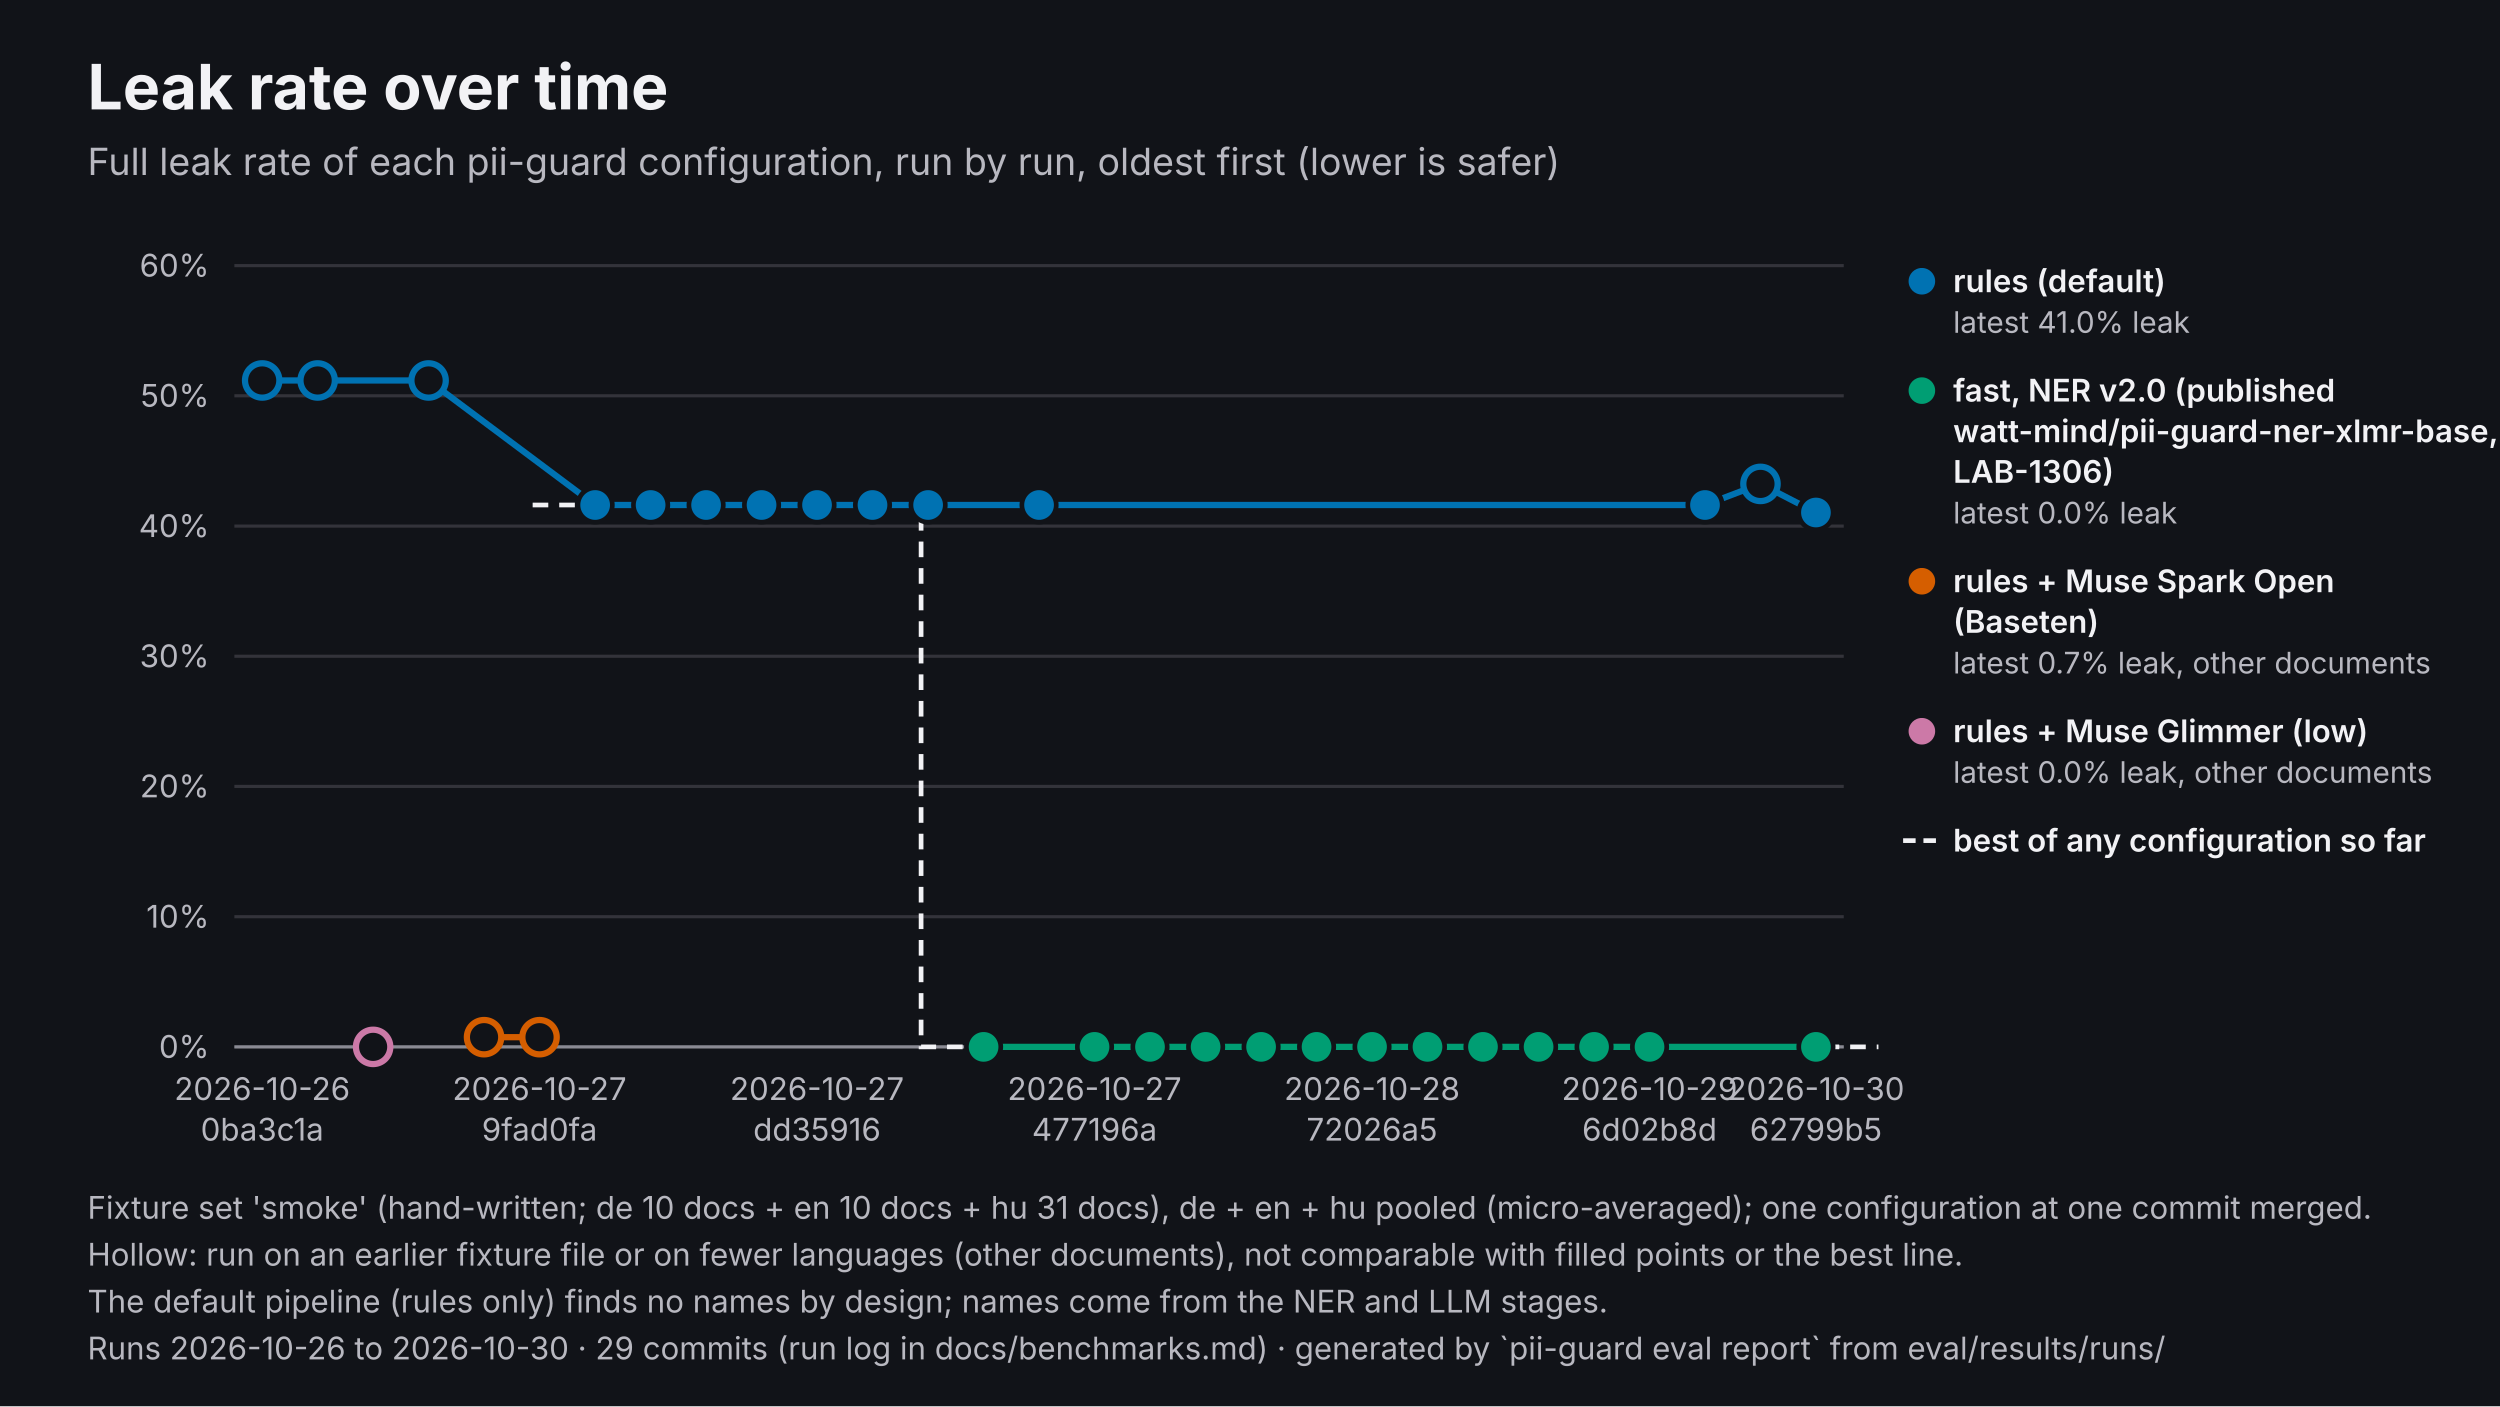
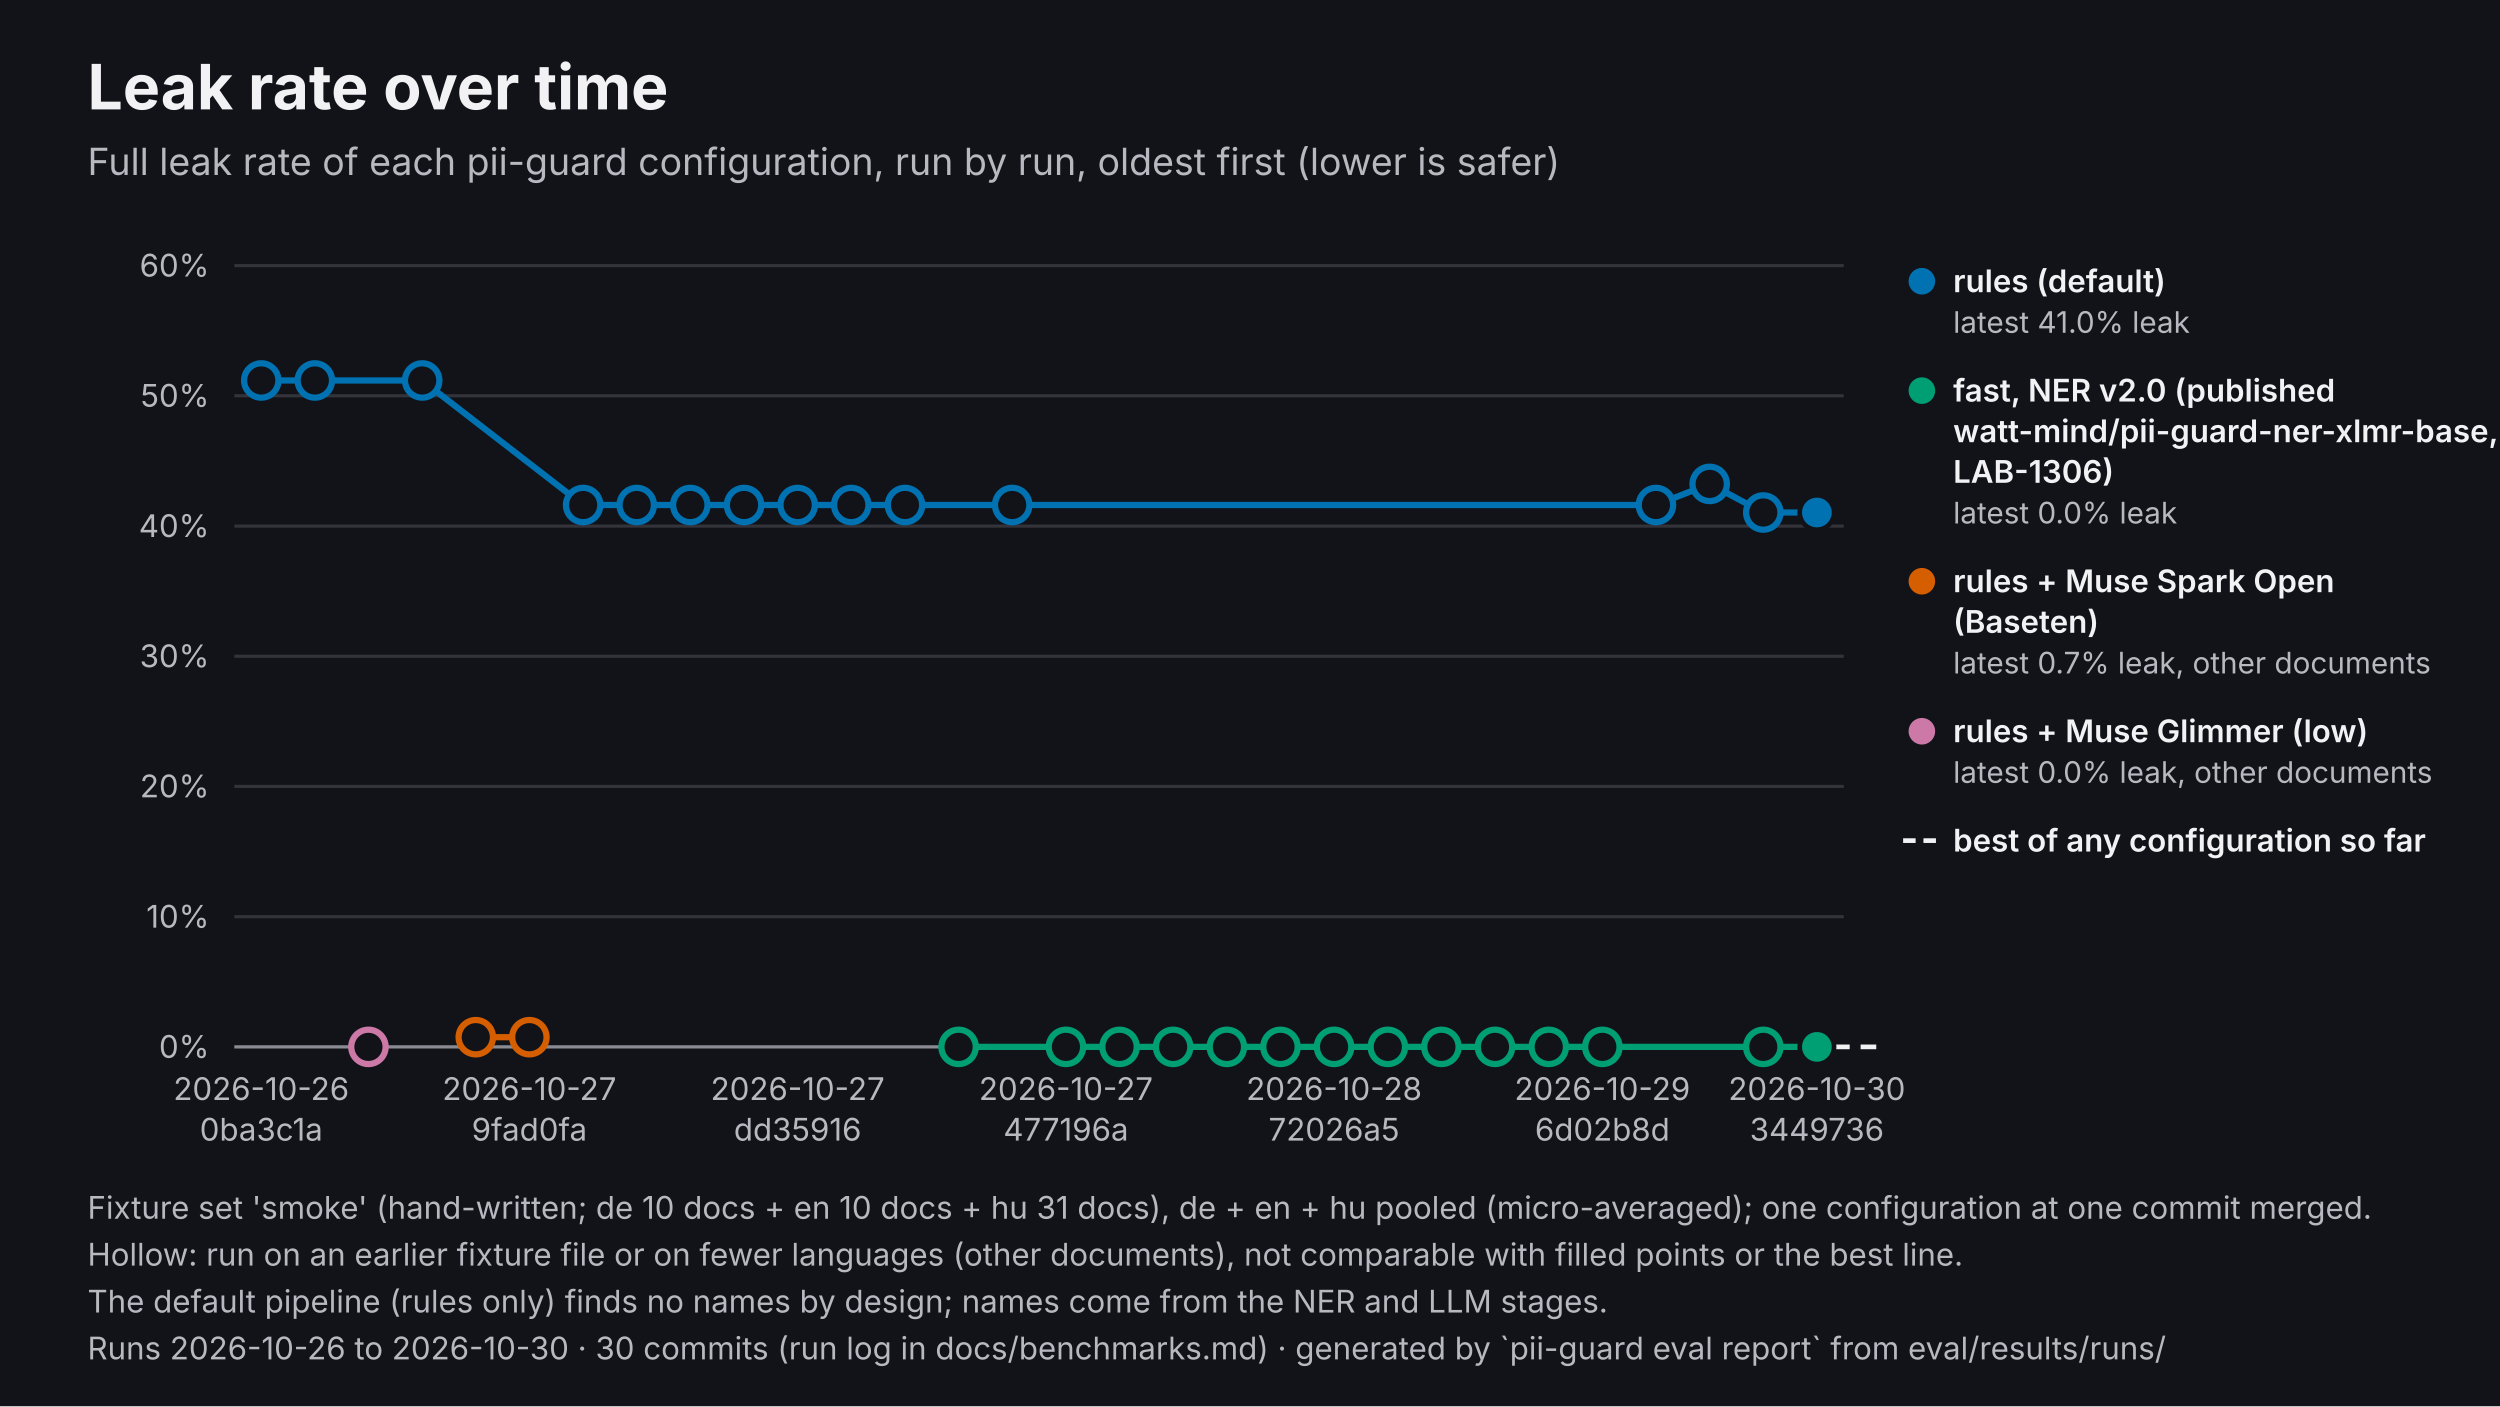
<svg xmlns="http://www.w3.org/2000/svg" viewBox="0 0 1600 900" width="1600" height="900" role="img" aria-labelledby="t d" font-family="Inter, 'Helvetica Neue', Helvetica, Arial, sans-serif">
  <rect width="1600" height="900" fill="#111318" />
  <text x="56" y="70" font-size="40" fill="#F2F2F5" font-weight="700">Leak rate over time</text>
  <text x="56" y="112" font-size="24" fill="#B8B8C0">Full leak rate of each pii-guard configuration, run by run, oldest first (lower is safer)</text>
  <line x1="150" y1="670" x2="1180" y2="670" stroke="#33333A" stroke-width="2" />
  <text x="134" y="677" font-size="20" fill="#B8B8C0" text-anchor="end">0%</text>
  <line x1="150" y1="586.7" x2="1180" y2="586.7" stroke="#33333A" stroke-width="2" />
  <text x="134" y="593.7" font-size="20" fill="#B8B8C0" text-anchor="end">10%</text>
  <line x1="150" y1="503.3" x2="1180" y2="503.3" stroke="#33333A" stroke-width="2" />
  <text x="134" y="510.3" font-size="20" fill="#B8B8C0" text-anchor="end">20%</text>
  <line x1="150" y1="420" x2="1180" y2="420" stroke="#33333A" stroke-width="2" />
  <text x="134" y="427" font-size="20" fill="#B8B8C0" text-anchor="end">30%</text>
  <line x1="150" y1="336.7" x2="1180" y2="336.7" stroke="#33333A" stroke-width="2" />
  <text x="134" y="343.7" font-size="20" fill="#B8B8C0" text-anchor="end">40%</text>
  <line x1="150" y1="253.3" x2="1180" y2="253.3" stroke="#33333A" stroke-width="2" />
  <text x="134" y="260.3" font-size="20" fill="#B8B8C0" text-anchor="end">50%</text>
  <line x1="150" y1="170" x2="1180" y2="170" stroke="#33333A" stroke-width="2" />
  <text x="134" y="177" font-size="20" fill="#B8B8C0" text-anchor="end">60%</text>
-   <text x="167.8" y="704" font-size="20" fill="#B8B8C0" text-anchor="middle">2026-10-26</text>
-   <text x="167.8" y="730" font-size="20" fill="#B8B8C0" text-anchor="middle">0ba3c1a</text>
-   <text x="345.3" y="704" font-size="20" fill="#B8B8C0" text-anchor="middle">2026-10-27</text>
-   <text x="345.3" y="730" font-size="20" fill="#B8B8C0" text-anchor="middle">9fad0fa</text>
-   <text x="522.9" y="704" font-size="20" fill="#B8B8C0" text-anchor="middle">2026-10-27</text>
-   <text x="522.9" y="730" font-size="20" fill="#B8B8C0" text-anchor="middle">dd35916</text>
-   <text x="700.5" y="704" font-size="20" fill="#B8B8C0" text-anchor="middle">2026-10-27</text>
-   <text x="700.5" y="730" font-size="20" fill="#B8B8C0" text-anchor="middle">477196a</text>
-   <text x="878.1" y="704" font-size="20" fill="#B8B8C0" text-anchor="middle">2026-10-28</text>
-   <text x="878.1" y="730" font-size="20" fill="#B8B8C0" text-anchor="middle">72026a5</text>
-   <text x="1055.7" y="704" font-size="20" fill="#B8B8C0" text-anchor="middle">2026-10-29</text>
-   <text x="1055.7" y="730" font-size="20" fill="#B8B8C0" text-anchor="middle">6d02b8d</text>
-   <text x="1162.2" y="704" font-size="20" fill="#B8B8C0" text-anchor="middle">2026-10-30</text>
-   <text x="1162.2" y="730" font-size="20" fill="#B8B8C0" text-anchor="middle">62799b5</text>
+   <text x="167.2" y="704" font-size="20" fill="#B8B8C0" text-anchor="middle">2026-10-26</text>
+   <text x="167.2" y="730" font-size="20" fill="#B8B8C0" text-anchor="middle">0ba3c1a</text>
+   <text x="338.8" y="704" font-size="20" fill="#B8B8C0" text-anchor="middle">2026-10-27</text>
+   <text x="338.8" y="730" font-size="20" fill="#B8B8C0" text-anchor="middle">9fad0fa</text>
+   <text x="510.5" y="704" font-size="20" fill="#B8B8C0" text-anchor="middle">2026-10-27</text>
+   <text x="510.5" y="730" font-size="20" fill="#B8B8C0" text-anchor="middle">dd35916</text>
+   <text x="682.2" y="704" font-size="20" fill="#B8B8C0" text-anchor="middle">2026-10-27</text>
+   <text x="682.2" y="730" font-size="20" fill="#B8B8C0" text-anchor="middle">477196a</text>
+   <text x="853.8" y="704" font-size="20" fill="#B8B8C0" text-anchor="middle">2026-10-28</text>
+   <text x="853.8" y="730" font-size="20" fill="#B8B8C0" text-anchor="middle">72026a5</text>
+   <text x="1025.5" y="704" font-size="20" fill="#B8B8C0" text-anchor="middle">2026-10-29</text>
+   <text x="1025.5" y="730" font-size="20" fill="#B8B8C0" text-anchor="middle">6d02b8d</text>
+   <text x="1162.8" y="704" font-size="20" fill="#B8B8C0" text-anchor="middle">2026-10-30</text>
+   <text x="1162.8" y="730" font-size="20" fill="#B8B8C0" text-anchor="middle">3449736</text>
  <line x1="150" y1="670" x2="1180" y2="670" stroke="#8A8A93" stroke-width="2" />
-   <path d="M340.9,323.2H376.4V323.2H411.9V323.2H447.4V323.2H482.9V323.2H518.4V323.2H554V323.2H589.5V670H625V670H660.5V670H696V670H731.6V670H767.1V670H802.6V670H838.1V670H873.6V670H909.1V670H944.7V670H980.2V670H1015.7V670H1051.2V670H1086.7V670H1122.2V670H1202.2" fill="none" stroke="#F2F2F5" stroke-width="3" stroke-dasharray="10 7" />
-   <path d="M167.8,243.5L203.3,243.5L274.3,243.5L380.9,323.2L416.4,323.2L451.9,323.2L487.4,323.2L522.9,323.2L558.4,323.2L594,323.2L665,323.2L1091.2,323.2L1126.7,309.7L1162.2,328" fill="none" stroke="#0072B2" stroke-width="4" />
-   <circle cx="167.8" cy="243.5" r="11" fill="#111318" stroke="#0072B2" stroke-width="4" />
-   <circle cx="203.3" cy="243.5" r="11" fill="#111318" stroke="#0072B2" stroke-width="4" />
-   <circle cx="274.3" cy="243.5" r="11" fill="#111318" stroke="#0072B2" stroke-width="4" />
-   <circle cx="380.9" cy="323.2" r="11" fill="#0072B2" stroke="#111318" stroke-width="3" />
-   <circle cx="416.4" cy="323.2" r="11" fill="#0072B2" stroke="#111318" stroke-width="3" />
-   <circle cx="451.9" cy="323.2" r="11" fill="#0072B2" stroke="#111318" stroke-width="3" />
-   <circle cx="487.4" cy="323.2" r="11" fill="#0072B2" stroke="#111318" stroke-width="3" />
-   <circle cx="522.9" cy="323.2" r="11" fill="#0072B2" stroke="#111318" stroke-width="3" />
-   <circle cx="558.4" cy="323.2" r="11" fill="#0072B2" stroke="#111318" stroke-width="3" />
-   <circle cx="594" cy="323.2" r="11" fill="#0072B2" stroke="#111318" stroke-width="3" />
-   <circle cx="665" cy="323.2" r="11" fill="#0072B2" stroke="#111318" stroke-width="3" />
-   <circle cx="1091.2" cy="323.2" r="11" fill="#0072B2" stroke="#111318" stroke-width="3" />
-   <circle cx="1126.7" cy="309.7" r="11" fill="#111318" stroke="#0072B2" stroke-width="4" />
-   <circle cx="1162.2" cy="328" r="11" fill="#0072B2" stroke="#111318" stroke-width="3" />
-   <path d="M629.5,670L700.5,670L736,670L771.6,670L807.1,670L842.6,670L878.1,670L913.6,670L949.1,670L984.7,670L1020.2,670L1055.7,670L1162.2,670" fill="none" stroke="#009E73" stroke-width="4" />
-   <circle cx="629.5" cy="670" r="11" fill="#009E73" stroke="#111318" stroke-width="3" />
-   <circle cx="700.5" cy="670" r="11" fill="#009E73" stroke="#111318" stroke-width="3" />
-   <circle cx="736" cy="670" r="11" fill="#009E73" stroke="#111318" stroke-width="3" />
-   <circle cx="771.6" cy="670" r="11" fill="#009E73" stroke="#111318" stroke-width="3" />
-   <circle cx="807.1" cy="670" r="11" fill="#009E73" stroke="#111318" stroke-width="3" />
-   <circle cx="842.6" cy="670" r="11" fill="#009E73" stroke="#111318" stroke-width="3" />
-   <circle cx="878.1" cy="670" r="11" fill="#009E73" stroke="#111318" stroke-width="3" />
-   <circle cx="913.6" cy="670" r="11" fill="#009E73" stroke="#111318" stroke-width="3" />
-   <circle cx="949.1" cy="670" r="11" fill="#009E73" stroke="#111318" stroke-width="3" />
-   <circle cx="984.7" cy="670" r="11" fill="#009E73" stroke="#111318" stroke-width="3" />
-   <circle cx="1020.2" cy="670" r="11" fill="#009E73" stroke="#111318" stroke-width="3" />
-   <circle cx="1055.7" cy="670" r="11" fill="#009E73" stroke="#111318" stroke-width="3" />
-   <circle cx="1162.2" cy="670" r="11" fill="#009E73" stroke="#111318" stroke-width="3" />
-   <path d="M309.8,663.8L345.3,663.8" fill="none" stroke="#D55E00" stroke-width="4" />
-   <circle cx="309.8" cy="663.8" r="11" fill="#111318" stroke="#D55E00" stroke-width="4" />
-   <circle cx="345.3" cy="663.8" r="11" fill="#111318" stroke="#D55E00" stroke-width="4" />
-   <circle cx="238.8" cy="670" r="11" fill="#111318" stroke="#CC79A7" stroke-width="4" />
+   <path d="M1122.8,670H1202.8" fill="none" stroke="#F2F2F5" stroke-width="3" stroke-dasharray="10 7" />
+   <path d="M167.2,243.5L201.5,243.5L270.2,243.5L373.2,323.2L407.5,323.2L441.8,323.2L476.2,323.2L510.5,323.2L544.8,323.2L579.2,323.2L647.8,323.2L1059.8,323.2L1094.2,309.7L1128.5,328L1162.8,328" fill="none" stroke="#0072B2" stroke-width="4" />
+   <circle cx="167.2" cy="243.5" r="11" fill="#111318" stroke="#0072B2" stroke-width="4" />
+   <circle cx="201.5" cy="243.5" r="11" fill="#111318" stroke="#0072B2" stroke-width="4" />
+   <circle cx="270.2" cy="243.5" r="11" fill="#111318" stroke="#0072B2" stroke-width="4" />
+   <circle cx="373.2" cy="323.2" r="11" fill="#111318" stroke="#0072B2" stroke-width="4" />
+   <circle cx="407.5" cy="323.2" r="11" fill="#111318" stroke="#0072B2" stroke-width="4" />
+   <circle cx="441.8" cy="323.2" r="11" fill="#111318" stroke="#0072B2" stroke-width="4" />
+   <circle cx="476.2" cy="323.2" r="11" fill="#111318" stroke="#0072B2" stroke-width="4" />
+   <circle cx="510.5" cy="323.2" r="11" fill="#111318" stroke="#0072B2" stroke-width="4" />
+   <circle cx="544.8" cy="323.2" r="11" fill="#111318" stroke="#0072B2" stroke-width="4" />
+   <circle cx="579.2" cy="323.2" r="11" fill="#111318" stroke="#0072B2" stroke-width="4" />
+   <circle cx="647.8" cy="323.2" r="11" fill="#111318" stroke="#0072B2" stroke-width="4" />
+   <circle cx="1059.8" cy="323.2" r="11" fill="#111318" stroke="#0072B2" stroke-width="4" />
+   <circle cx="1094.2" cy="309.7" r="11" fill="#111318" stroke="#0072B2" stroke-width="4" />
+   <circle cx="1128.5" cy="328" r="11" fill="#111318" stroke="#0072B2" stroke-width="4" />
+   <circle cx="1162.8" cy="328" r="11" fill="#0072B2" stroke="#111318" stroke-width="3" />
+   <path d="M613.5,670L682.2,670L716.5,670L750.8,670L785.2,670L819.5,670L853.8,670L888.2,670L922.5,670L956.8,670L991.2,670L1025.5,670L1128.5,670L1162.8,670" fill="none" stroke="#009E73" stroke-width="4" />
+   <circle cx="613.5" cy="670" r="11" fill="#111318" stroke="#009E73" stroke-width="4" />
+   <circle cx="682.2" cy="670" r="11" fill="#111318" stroke="#009E73" stroke-width="4" />
+   <circle cx="716.5" cy="670" r="11" fill="#111318" stroke="#009E73" stroke-width="4" />
+   <circle cx="750.8" cy="670" r="11" fill="#111318" stroke="#009E73" stroke-width="4" />
+   <circle cx="785.2" cy="670" r="11" fill="#111318" stroke="#009E73" stroke-width="4" />
+   <circle cx="819.5" cy="670" r="11" fill="#111318" stroke="#009E73" stroke-width="4" />
+   <circle cx="853.8" cy="670" r="11" fill="#111318" stroke="#009E73" stroke-width="4" />
+   <circle cx="888.2" cy="670" r="11" fill="#111318" stroke="#009E73" stroke-width="4" />
+   <circle cx="922.5" cy="670" r="11" fill="#111318" stroke="#009E73" stroke-width="4" />
+   <circle cx="956.8" cy="670" r="11" fill="#111318" stroke="#009E73" stroke-width="4" />
+   <circle cx="991.2" cy="670" r="11" fill="#111318" stroke="#009E73" stroke-width="4" />
+   <circle cx="1025.5" cy="670" r="11" fill="#111318" stroke="#009E73" stroke-width="4" />
+   <circle cx="1128.5" cy="670" r="11" fill="#111318" stroke="#009E73" stroke-width="4" />
+   <circle cx="1162.8" cy="670" r="11" fill="#009E73" stroke="#111318" stroke-width="3" />
+   <path d="M304.5,663.8L338.8,663.8" fill="none" stroke="#D55E00" stroke-width="4" />
+   <circle cx="304.5" cy="663.8" r="11" fill="#111318" stroke="#D55E00" stroke-width="4" />
+   <circle cx="338.8" cy="663.8" r="11" fill="#111318" stroke="#D55E00" stroke-width="4" />
+   <circle cx="235.8" cy="670" r="11" fill="#111318" stroke="#CC79A7" stroke-width="4" />
  <circle cx="1230" cy="180" r="10" fill="#0072B2" stroke="#111318" stroke-width="3" />
  <text x="1250" y="187" font-size="20" fill="#F2F2F5" font-weight="600">rules (default)</text>
  <text x="1250" y="213" font-size="19" fill="#B8B8C0">latest 41.0% leak</text>
  <circle cx="1230" cy="250" r="10" fill="#009E73" stroke="#111318" stroke-width="3" />
  <text x="1250" y="257" font-size="20" fill="#F2F2F5" font-weight="600">fast, NER v2.0 (published</text>
  <text x="1250" y="283" font-size="20" fill="#F2F2F5" font-weight="600">watt-mind/pii-guard-ner-xlmr-base,</text>
  <text x="1250" y="309" font-size="20" fill="#F2F2F5" font-weight="600">LAB-1306)</text>
  <text x="1250" y="335" font-size="19" fill="#B8B8C0">latest 0.0% leak</text>
  <circle cx="1230" cy="372" r="10" fill="#D55E00" stroke="#111318" stroke-width="3" />
  <text x="1250" y="379" font-size="20" fill="#F2F2F5" font-weight="600">rules + Muse Spark Open</text>
  <text x="1250" y="405" font-size="20" fill="#F2F2F5" font-weight="600">(Baseten)</text>
  <text x="1250" y="431" font-size="19" fill="#B8B8C0">latest 0.7% leak, other documents</text>
  <circle cx="1230" cy="468" r="10" fill="#CC79A7" stroke="#111318" stroke-width="3" />
  <text x="1250" y="475" font-size="20" fill="#F2F2F5" font-weight="600">rules + Muse Glimmer (low)</text>
  <text x="1250" y="501" font-size="19" fill="#B8B8C0">latest 0.0% leak, other documents</text>
  <line x1="1218" y1="538" x2="1242" y2="538" stroke="#F2F2F5" stroke-width="3" stroke-dasharray="8 5" />
  <text x="1250" y="545" font-size="20" fill="#F2F2F5" font-weight="600">best of any configuration so far</text>
  <text x="56" y="780" font-size="20" fill="#B8B8C0">Fixture set 'smoke' (hand-written; de 10 docs + en 10 docs + hu 31 docs), de + en + hu pooled (micro-averaged); one configuration at one commit merged.</text>
  <text x="56" y="810" font-size="20" fill="#B8B8C0">Hollow: run on an earlier fixture file or on fewer languages (other documents), not comparable with filled points or the best line.</text>
  <text x="56" y="840" font-size="20" fill="#B8B8C0">The default pipeline (rules only) finds no names by design; names come from the NER and LLM stages.</text>
-   <text x="56" y="870" font-size="20" fill="#B8B8C0">Runs 2026-10-26 to 2026-10-30 · 29 commits (run log in docs/benchmarks.md) · generated by `pii-guard eval report` from eval/results/runs/</text>
+   <text x="56" y="870" font-size="20" fill="#B8B8C0">Runs 2026-10-26 to 2026-10-30 · 30 commits (run log in docs/benchmarks.md) · generated by `pii-guard eval report` from eval/results/runs/</text>
</svg>
